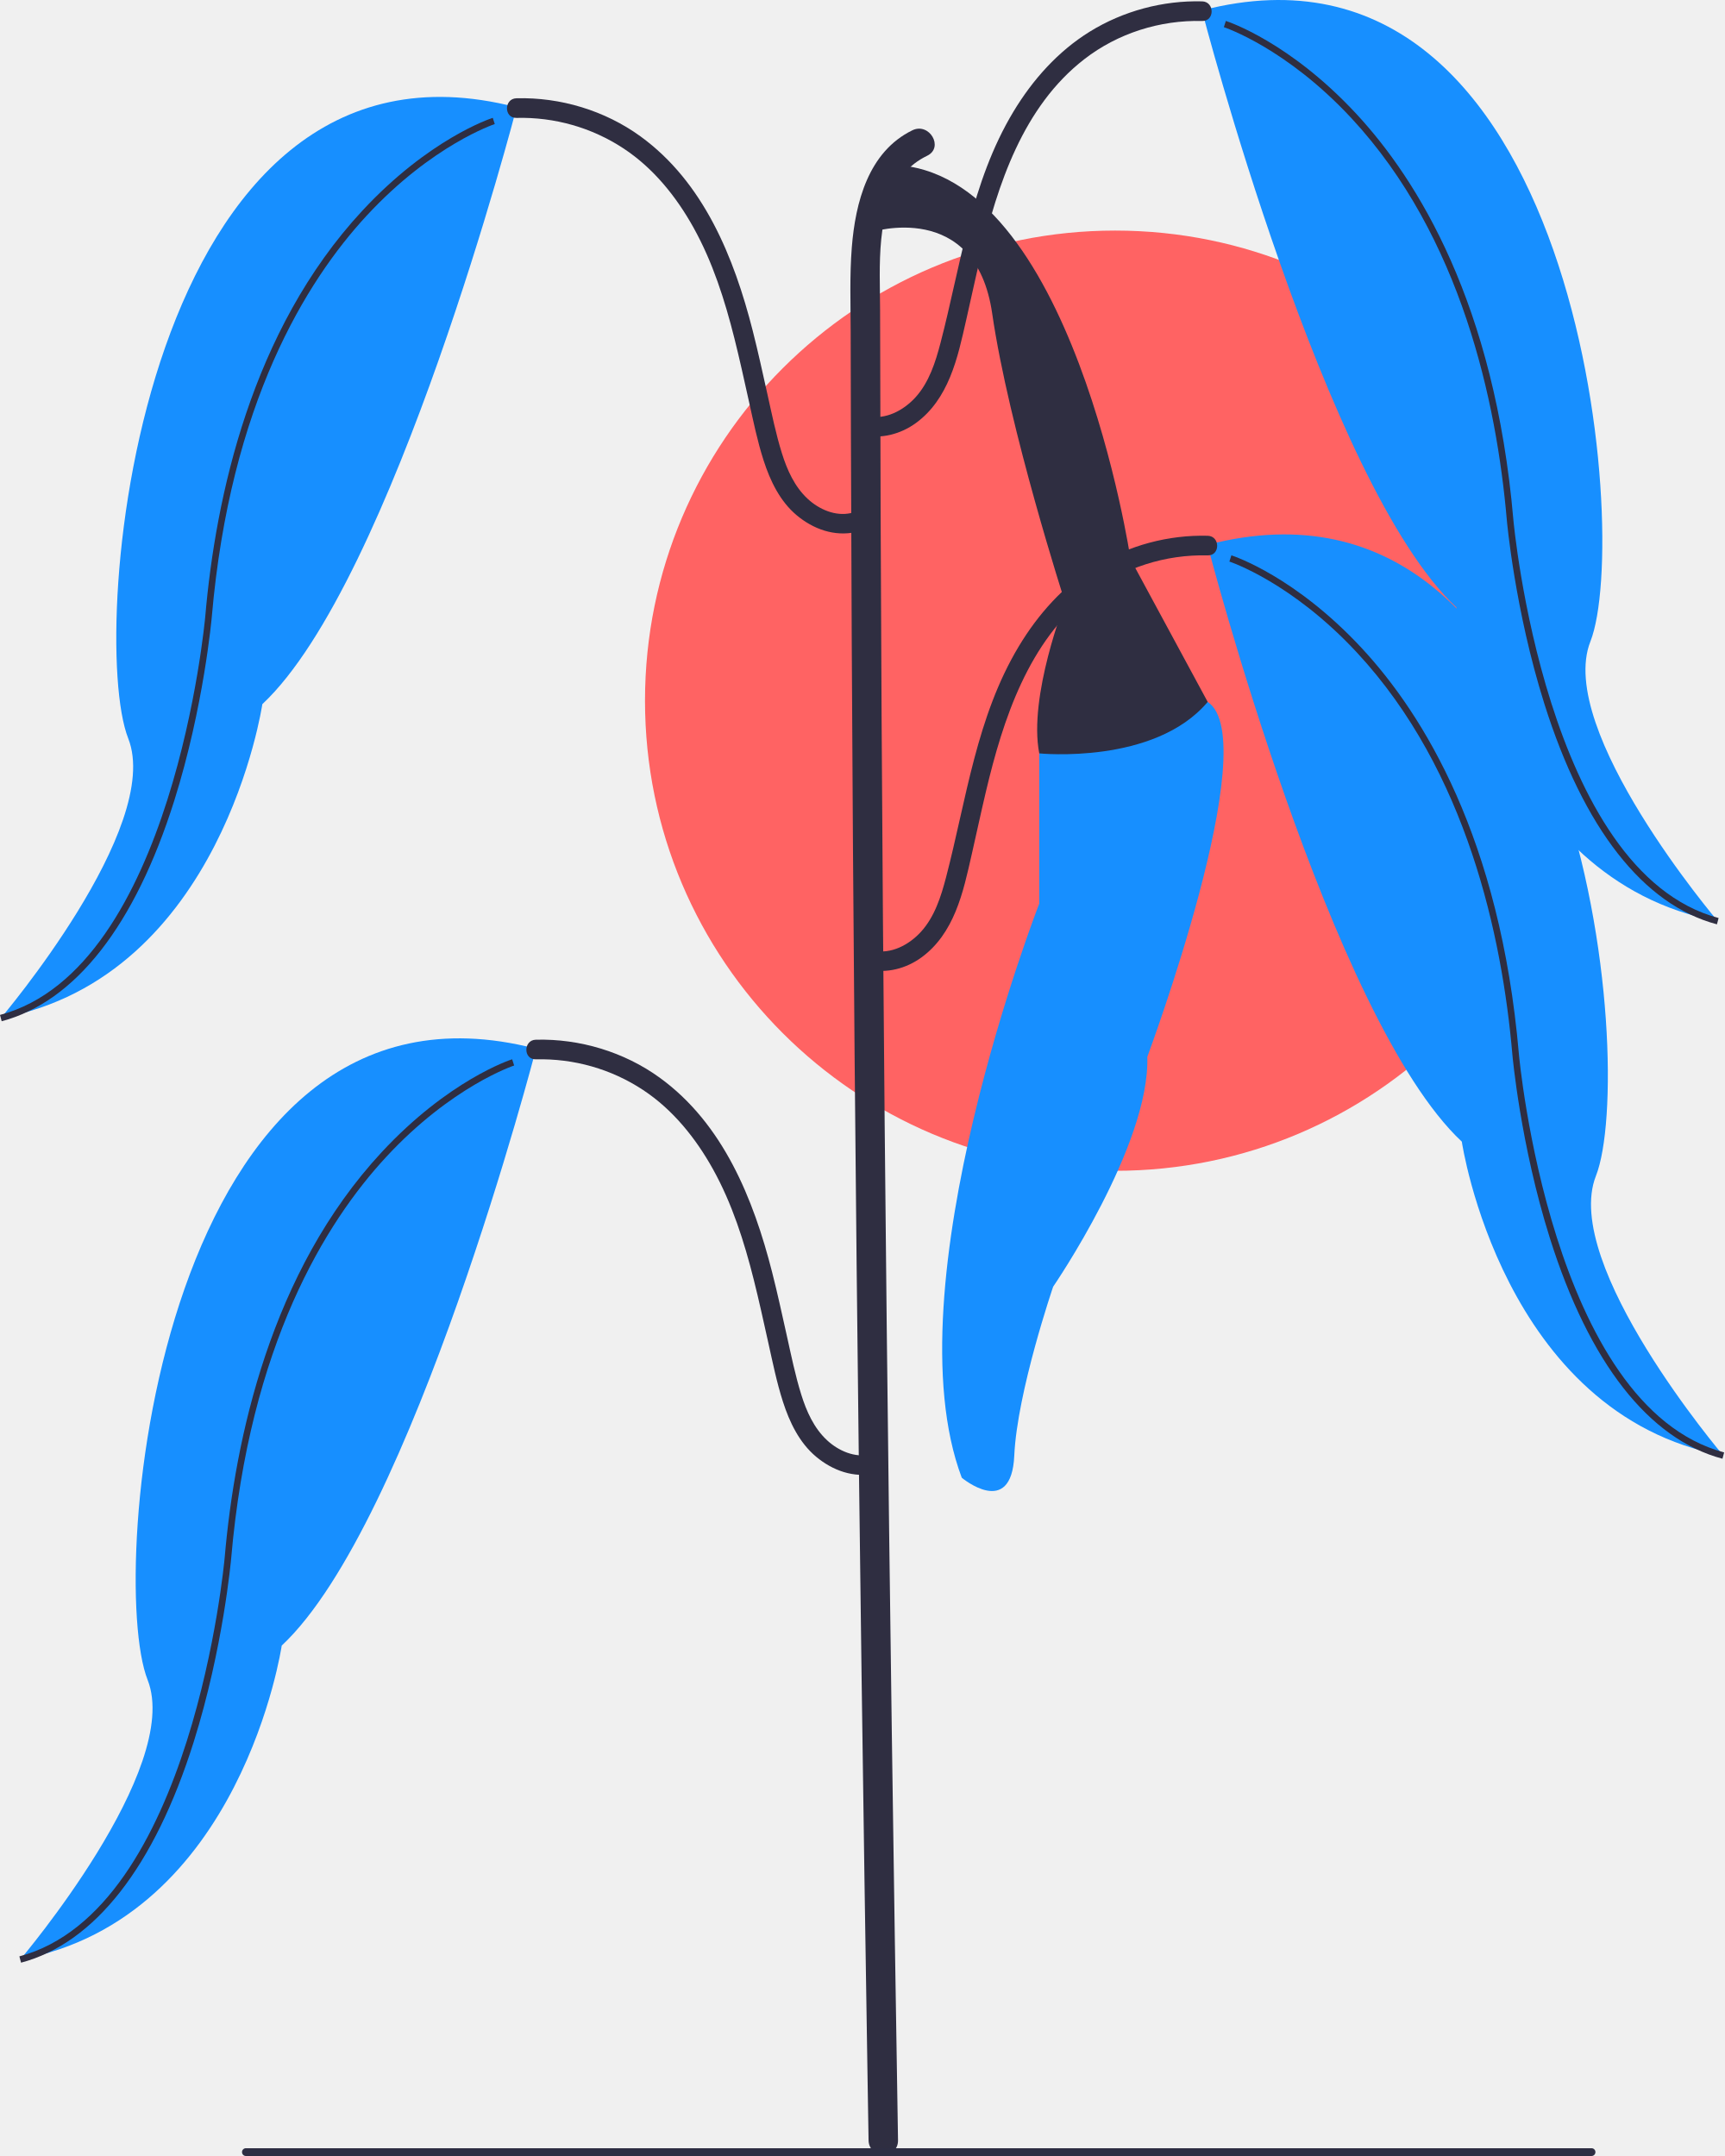
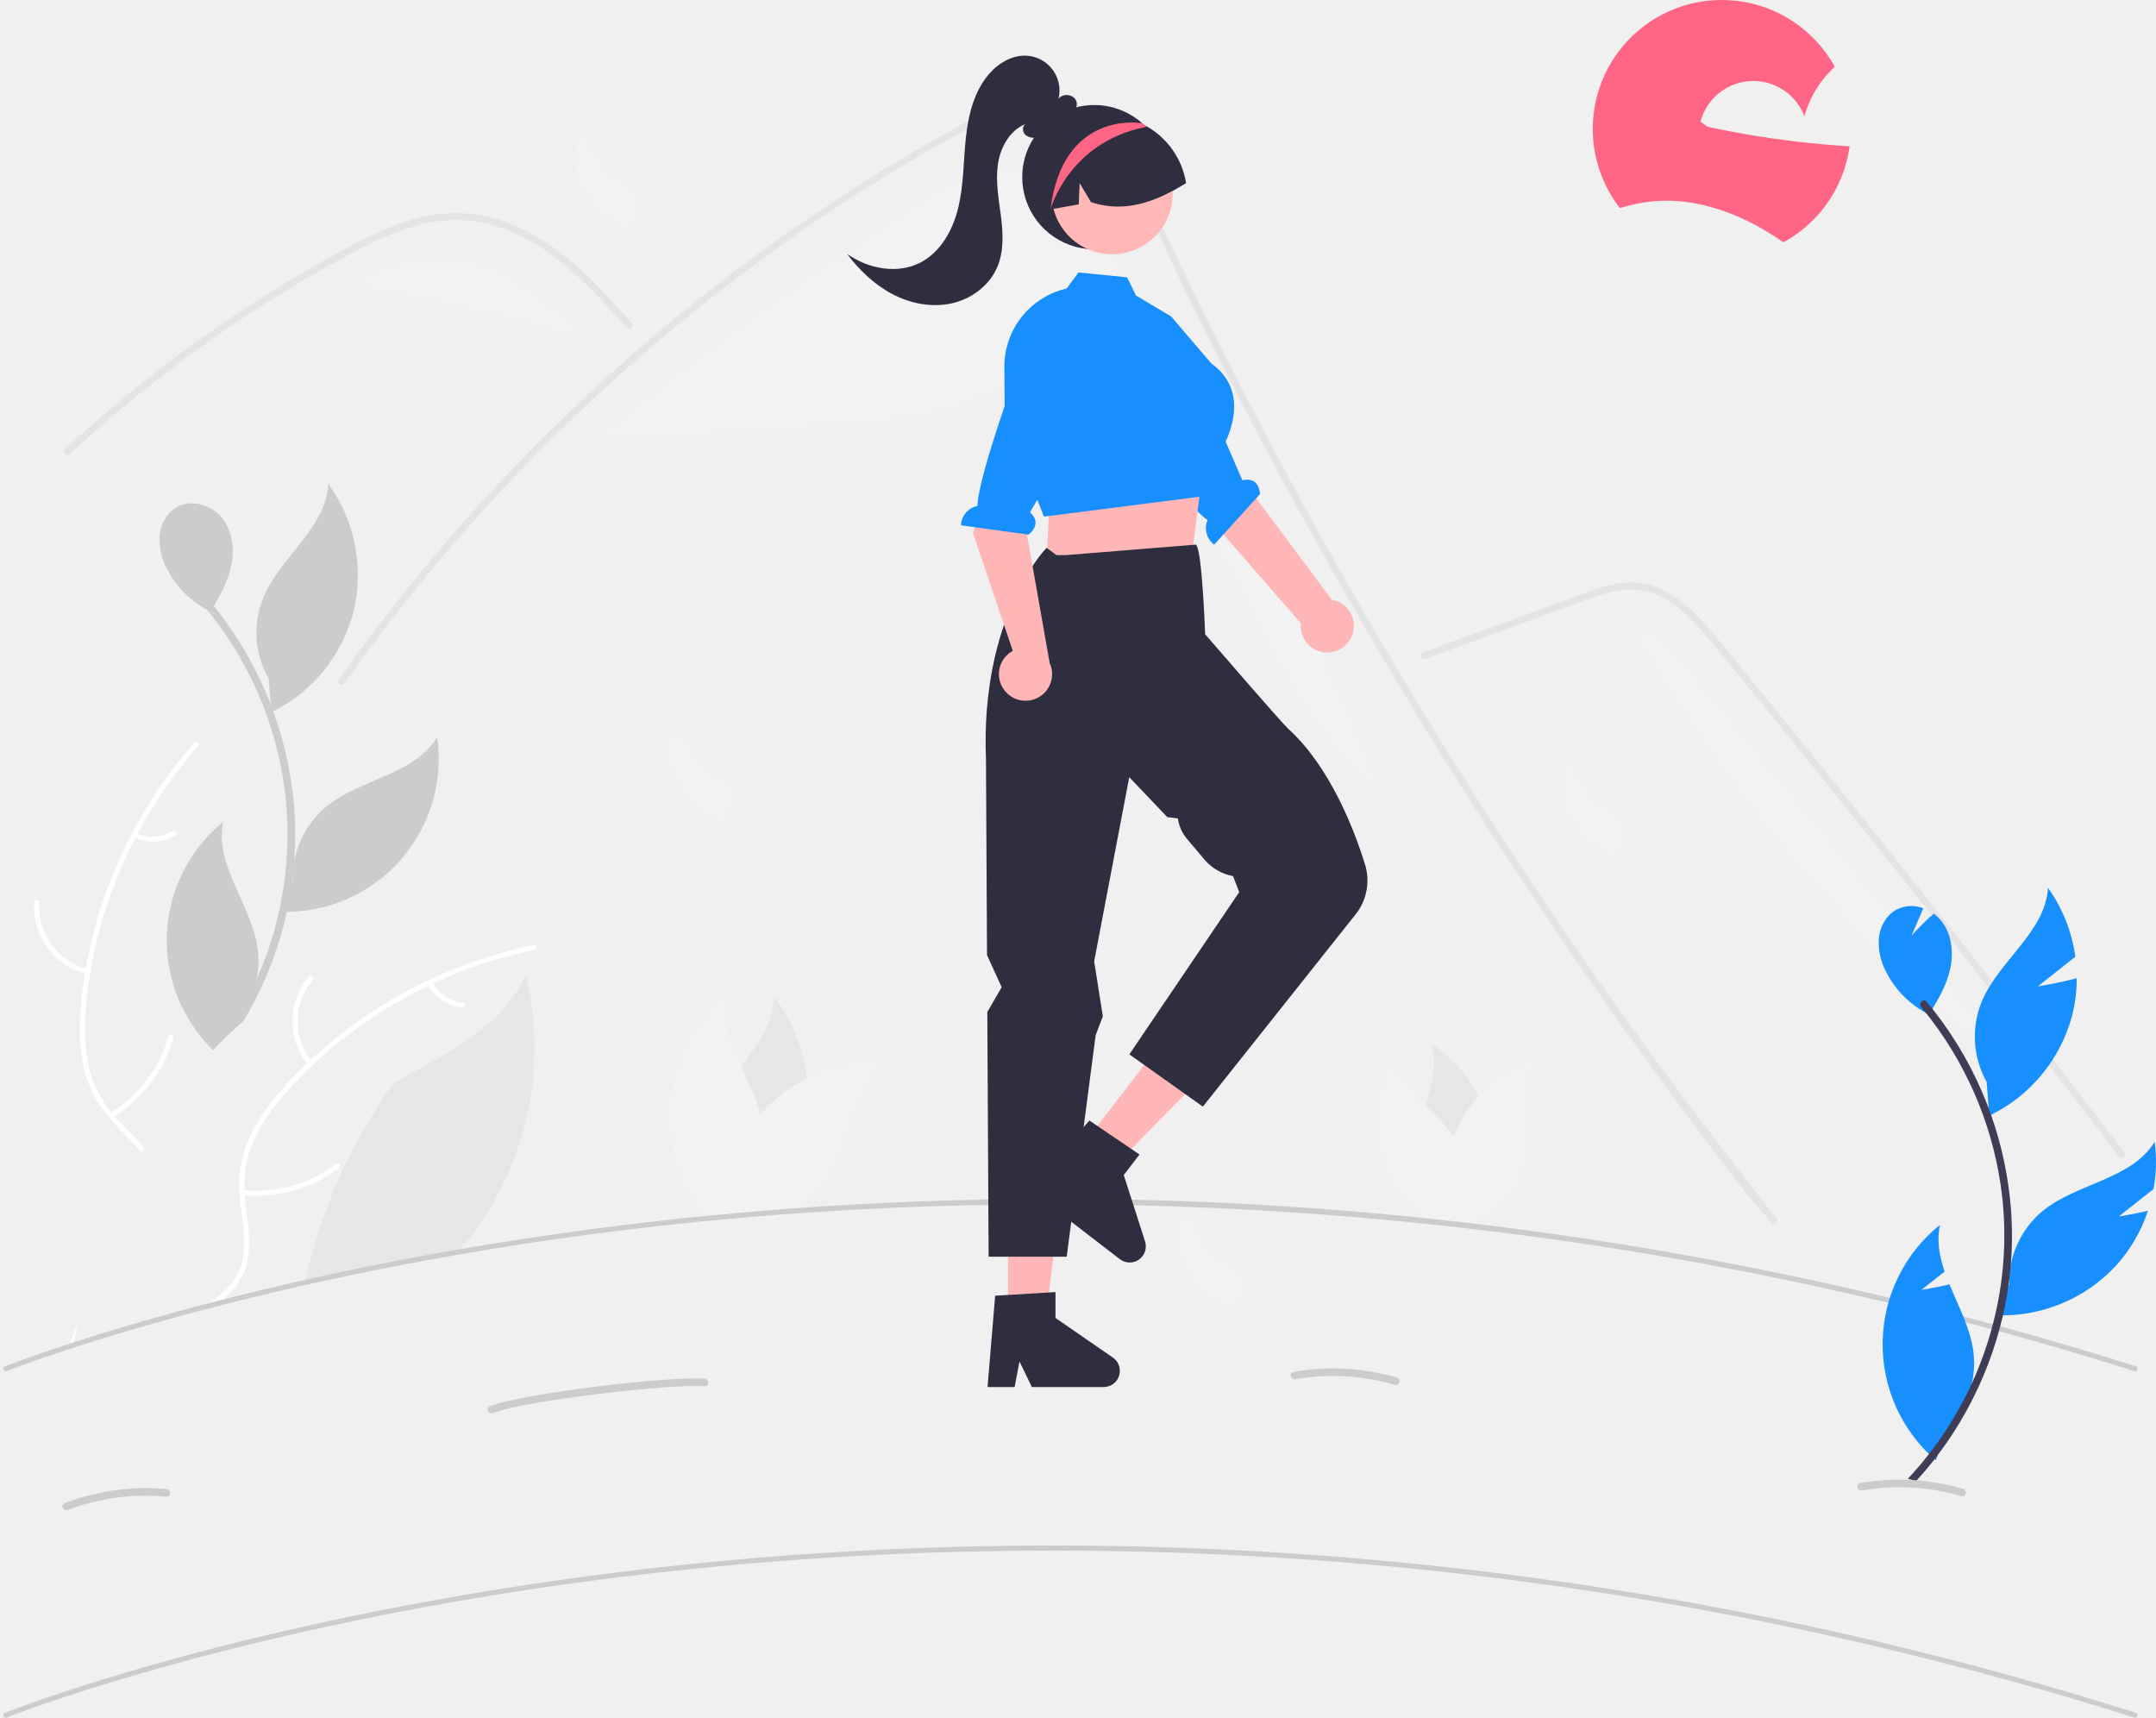
- <svg xmlns="http://www.w3.org/2000/svg" width="526.899" height="658.949" viewBox="0 0 526.899 658.949" role="img" artist="Katerina Limpitsouni" source="https://undraw.co/">
-   <circle cx="340.797" cy="214.154" r="143.685" fill="#ff6363" stroke-width="0" />
-   <path d="m331.998,213.841l-14.402,16.422v45.898s-45.684,117.091-23.68,175.484c0,0,15.166,12.694,16.046-6.77s11.882-51.623,11.882-51.623c0,0,29.62-43.16,28.773-70.241,0,0,36.064-96.789,18.455-108.48l-37.073-.69Z" fill="#178fff" stroke-width="0" />
-   <path d="m274.434,654.14c-.681-41.444-1.316-82.89-1.894-124.336-.578-41.429-1.099-82.858-1.554-124.288-.455-41.424-.844-82.849-1.158-124.274-.314-41.431-.553-82.862-.707-124.294-.077-20.721-.133-41.443-.167-62.165-.022-13.292-1.491-30.537,7.355-41.695,1.91-2.409,4.301-4.154,7.045-5.492,5.205-2.538.648-10.302-4.542-7.771-13.45,6.559-17.411,22.072-18.501,35.797-.682,8.589-.361,17.259-.345,25.866.02,10.564.045,21.129.076,31.693.124,42.043.336,84.086.627,126.129.293,42.238.665,84.475,1.108,126.712.441,42.038.95,84.075,1.52,126.112.57,42.053,1.199,84.105,1.878,126.156.085,5.284.172,10.567.258,15.85.095,5.785,9.095,5.803,9,0h0Z" fill="#2f2e41" stroke-width="0" />
-   <path d="m369.071,166.748s37.52,144.622,77.658,182.178c0,0,12.263,83.362,79.913,95.949,0,0-49.607-58.422-38.929-85.474,12.694-32.159-3.385-222.571-118.479-192.952" fill="#178fff" stroke-width="0" />
-   <path d="m265.323,296.325c5.703,1.251,11.616-.302,16.297-3.72,4.887-3.569,8.115-8.486,10.408-14.023,2.345-5.661,3.626-11.721,4.983-17.675,1.441-6.324,2.791-12.668,4.286-18.98,5.253-22.181,13.016-45.978,31.773-60.514,10.213-7.915,23.115-11.998,36.001-11.664,3.862.1,3.86-5.9,0-6-12.012-.311-24.121,2.931-34.345,9.255-9.726,6.016-17.48,14.733-23.345,24.479-12.985,21.58-16.022,46.722-22.268,70.656-1.53,5.863-3.495,12.068-7.66,16.643-3.694,4.058-9.226,6.923-14.535,5.758-1.581-.347-3.245.475-3.69,2.095-.412,1.501.506,3.342,2.095,3.69h0Z" fill="#2f2e41" stroke-width="0" />
-   <path d="m526.385,445.841c-22.494-5.975-40.732-29.287-52.743-67.416-9.026-28.653-11.444-55.903-11.467-56.175-3.123-36.037-13.89-86.587-47.446-122.75-20.007-21.562-38.843-27.807-39.031-27.867l.613-1.903c.788.253,19.524,6.468,39.884,28.41,18.734,20.19,42.265,58.082,47.972,123.939.093,1.077,9.87,107.789,62.731,121.831l-.513,1.933Z" fill="#2f2e41" stroke-width="0" />
-   <path d="m367.379,3.417s37.52,144.622,77.658,182.178c0,0,12.263,83.362,79.913,95.949,0,0-49.607-58.422-38.929-85.474,12.694-32.159-3.385-222.571-118.479-192.952" fill="#178fff" stroke-width="0" />
-   <path d="m263.63,132.993c5.703,1.251,11.616-.302,16.297-3.72,4.887-3.569,8.115-8.486,10.408-14.023,2.345-5.661,3.626-11.721,4.983-17.675,1.441-6.324,2.791-12.668,4.286-18.98,5.253-22.181,13.016-45.978,31.773-60.514,10.213-7.915,23.115-11.998,36.001-11.664,3.862.1,3.86-5.9,0-6-12.012-.311-24.121,2.931-34.345,9.255-9.726,6.016-17.48,14.733-23.345,24.479-12.985,21.58-16.022,46.722-22.268,70.656-1.53,5.863-3.495,12.068-7.66,16.643-3.694,4.058-9.226,6.923-14.535,5.758-1.581-.347-3.245.475-3.69,2.095-.412,1.501.506,3.342,2.095,3.69h0Z" fill="#2f2e41" stroke-width="0" />
-   <path d="m524.693,282.509c-22.494-5.975-40.732-29.287-52.743-67.416-9.026-28.653-11.444-55.903-11.467-56.175-3.123-36.037-13.89-86.587-47.446-122.75-20.007-21.562-38.843-27.807-39.031-27.867l.613-1.903c.788.253,19.524,6.468,39.884,28.41,18.734,20.19,42.265,58.082,47.972,123.939.093,1.077,9.87,107.789,62.731,121.831l-.513,1.933Z" fill="#2f2e41" stroke-width="0" />
-   <path d="m163.752,320.771s-37.52,144.622-77.658,182.178c0,0-12.263,83.362-79.913,95.949,0,0,49.607-58.422,38.929-85.474-12.694-32.159,3.385-222.571,118.479-192.952" fill="#178fff" stroke-width="0" />
-   <path d="m265.905,444.562c-4.636,1.017-9.602-1.069-13.168-4.379-3.996-3.709-6.271-8.817-7.869-13.94-1.838-5.892-3.075-11.983-4.415-18.002-1.443-6.483-2.856-12.974-4.494-19.412-5.7-22.401-14.987-45.404-34.326-59.432-10.878-7.89-24.467-11.973-37.88-11.626-3.854.1-3.869,6.1,0,6,11.592-.3,23.069,2.962,32.752,9.353,9.111,6.014,16.107,14.725,21.369,24.197,5.868,10.563,9.535,22.119,12.475,33.792,1.603,6.365,2.995,12.78,4.423,19.186,1.353,6.069,2.595,12.22,4.504,18.144,2.004,6.22,4.996,12.478,10.095,16.755,5.065,4.249,11.533,6.597,18.13,5.149,1.583-.347,2.508-2.187,2.095-3.69-.449-1.633-2.103-2.444-3.69-2.095h0Z" fill="#2f2e41" stroke-width="0" />
-   <path d="m6.438,599.864l-.513-1.933c52.861-14.041,62.639-120.753,62.731-121.83,3.15-36.351,14.031-87.36,47.972-123.94,20.36-21.942,39.096-28.157,39.884-28.41l.614,1.903c-.189.061-19.114,6.357-39.125,27.968-18.483,19.959-41.701,57.439-47.353,122.651-.023.271-2.441,27.521-11.467,56.174-12.011,38.129-30.25,61.441-52.743,67.416Z" fill="#2f2e41" stroke-width="0" />
-   <path d="m157.828,33.036s-37.52,144.622-77.658,182.178c0,0-12.263,83.362-79.913,95.949,0,0,49.607-58.422,38.929-85.474-12.694-32.159,3.385-222.571,118.479-192.952" fill="#178fff" stroke-width="0" />
-   <path d="m259.981,156.827c-4.636,1.017-9.602-1.069-13.168-4.379-3.996-3.709-6.271-8.817-7.869-13.94-1.838-5.892-3.075-11.983-4.415-18.002-1.443-6.483-2.856-12.974-4.494-19.412-5.7-22.401-14.987-45.404-34.326-59.432-10.878-7.89-24.467-11.973-37.88-11.626-3.854.1-3.869,6.1,0,6,11.592-.3,23.069,2.962,32.752,9.353,9.111,6.014,16.107,14.725,21.369,24.197,5.868,10.563,9.535,22.119,12.475,33.792,1.603,6.365,2.995,12.78,4.423,19.186,1.353,6.069,2.595,12.22,4.504,18.144,2.004,6.22,4.996,12.478,10.095,16.755,5.065,4.249,11.533,6.597,18.13,5.149,1.583-.347,2.508-2.187,2.095-3.69-.449-1.633-2.103-2.444-3.69-2.095h0Z" fill="#2f2e41" stroke-width="0" />
-   <path d="m.513,312.129l-.513-1.933c52.871-14.044,62.639-120.753,62.731-121.83,3.15-36.351,14.031-87.36,47.972-123.94,20.36-21.942,39.096-28.157,39.884-28.41l.614,1.903c-.189.061-19.114,6.357-39.125,27.968-18.483,19.959-41.701,57.439-47.353,122.651-.023.271-2.441,27.521-11.467,56.174-12.011,38.129-30.25,61.441-52.743,67.416Z" fill="#2f2e41" stroke-width="0" />
-   <path d="m266.121,70.977s31.991-10.323,37.086,24.802c5.096,35.126,22.286,88.341,22.286,88.341,0,0-11.298,28.714-7.897,46.143,0,0,35.233,3.575,51.475-15.733l-23.565-43.592s-17.731-118.971-72.744-120.546l-6.642,20.585Z" fill="#2f2e41" stroke-width="0" />
-   <path d="m487.56,657.759c0,.66-.53,1.19-1.19,1.19H75.15c-.66,0-1.19-.53-1.19-1.19s.53-1.19,1.19-1.19h411.22c.66,0,1.19.53,1.19,1.19Z" fill="#2e2e43" stroke-width="0" />
+ <svg xmlns="http://www.w3.org/2000/svg" width="852.527" height="679.172" viewBox="0 0 852.527 679.172" role="img" artist="Katerina Limpitsouni" source="https://undraw.co/">
+   <path d="M612.36,209.223c-7.669-12.684-16.757-26.228-30.99-30.37-16.482-4.796-33.413,4.732-47.775,14.135a1392.157,1392.157,0,0,0-123.893,91.283l.043.492q46.226-3.188,92.451-6.376c22.265-1.535,45.296-3.283,64.972-13.816,7.467-3.997,14.745-9.336,23.206-9.708,10.512-.462,19.677,6.879,26.88,14.549,42.607,45.371,54.937,114.754,102.738,154.616A1516.996,1516.996,0,0,0,612.36,209.223Z" transform="translate(-173.7365 -110.414)" fill="#f2f2f2" />
+   <path d="M874.261,594.051c-4.712-5.95-6.637-7.343-11.285-13.348Q806.212,507.287,756.268,428.911q-33.924-53.23-64.483-108.504Q677.237,294.129,663.486,267.438q-10.67-20.695-20.865-41.638c-1.944-3.988-3.832-7.994-5.711-12.009-4.428-9.442-8.773-18.93-13.439-28.244-5.317-10.616-11.789-21.745-21.553-28.877a29.405,29.405,0,0,0-15.319-5.895c-7.948-.513-15.282,2.769-22.176,6.353-50.439,26.301-97.659,59.276-140.37,96.798A730.778,730.778,0,0,0,310.013,380.517c-1.008,1.439-3.392.064-2.374-1.384q6.009-8.498,12.257-16.813A734.817,734.817,0,0,1,507.495,187.334q18.248-11.826,37.183-22.542c6.362-3.603,12.752-7.16,19.251-10.497,6.371-3.273,13.137-6.215,20.416-6.325,24.77-.385,37.595,27.667,46.405,46.542q4.153,8.911,8.406,17.766,16.075,33.621,33.387,66.628,10.685,20.379,21.837,40.52,34.707,62.718,73.779,122.897c34.506,53.143,68.737,100.089,108.046,149.785C877.286,593.483,875.352,595.445,874.261,594.051Z" transform="translate(-173.7365 -110.414)" fill="#e4e4e4" />
+   <path d="M421.606,240.074c-1.439-1.604-2.869-3.209-4.318-4.813-11.422-12.633-23.679-25.118-39.364-32.361a57.11,57.11,0,0,0-23.927-5.546c-8.562.028-16.932,2.273-24.843,5.418-3.74,1.494-7.398,3.19-11.001,4.996-4.116,2.072-8.159,4.281-12.183,6.509q-11.331,6.27-22.368,13.091-21.961,13.572-42.546,29.216-10.671,8.113-20.902,16.758-9.516,8.031-18.646,16.492c-1.302,1.201-3.245-.743-1.944-1.943,1.604-1.494,3.227-2.979,4.85-4.446q6.875-6.215,13.971-12.193,12.939-10.918,26.549-20.993,21.163-15.676,43.783-29.225,11.304-6.765,22.918-12.963c2.338-1.247,4.703-2.466,7.096-3.621a113.115,113.115,0,0,1,16.868-6.866,60.006,60.006,0,0,1,25.476-2.503,66.327,66.327,0,0,1,23.505,8.131c15.401,8.608,27.346,21.919,38.97,34.909C424.724,239.441,422.789,241.394,421.606,240.074Z" transform="translate(-173.7365 -110.414)" fill="#e4e4e4" />
+   <path d="M737.167,370.981l36.905-13.498,18.323-6.702c5.968-2.183,11.921-4.667,18.09-6.23a28.539,28.539,0,0,1,16.374.209,37.737,37.737,0,0,1,12.771,7.917A103.639,103.639,0,0,1,850.104,363.862c3.989,4.794,7.92,9.639,11.868,14.467Q886.413,408.22,910.535,438.37q24.121,30.15,47.92,60.556,23.857,30.48,47.385,61.216,2.882,3.765,5.76,7.534c1.06,1.388,3.449.02,2.375-1.388q-23.702-31.044-47.735-61.835-24.092-30.864-48.516-61.466-24.424-30.601-49.179-60.937-6.167-7.558-12.354-15.099c-3.48-4.241-6.92-8.527-10.736-12.474-7.005-7.245-15.758-13.648-26.234-13.822-6.16-.102-12.121,1.852-17.844,3.923-6.17,2.232-12.325,4.506-18.486,6.759l-37.163,13.592-9.291,3.398c-1.649.603-.937,3.262.731,2.652Z" transform="translate(-173.7365 -110.414)" fill="#e4e4e4" />
+   <path d="M373.068,218.796c-18.754-9.639-42.771-7.751-60.005,4.291a855.845,855.845,0,0,1,97.371,22.726C397.151,238.029,386.76,225.833,373.068,218.796Z" transform="translate(-173.7365 -110.414)" fill="#f2f2f2" />
+   <path d="M312.878,223.054l-3.61,2.935c1.221-1.027,2.491-1.99,3.795-2.901C313.001,223.076,312.94,223.064,312.878,223.054Z" transform="translate(-173.7365 -110.414)" fill="#f2f2f2" />
+   <path d="M838.239,371.115c-3.633-4.422-7.56-9.052-12.994-10.848l-5.073.2A575.436,575.436,0,0,0,973.439,535.688Q905.839,453.402,838.239,371.115Z" transform="translate(-173.7365 -110.414)" fill="#f2f2f2" />
+   <path d="M361.301,597.506c-2.215,2.989-4.571,5.878-7.068,8.639-21.73,3.671-41.888,7.639-60.355,11.673q-8.011,1.747-15.581,3.51l.117-.361a73.254,73.254,0,0,1,5.42-38.466c.324-.743.658-1.486,1.002-2.218A71.835,71.835,0,0,1,298.649,560.317c8.677-8.803,19.522-15.393,30.631-21.586,20.794-11.584,42.47-21.815,52.426-42.688A123.57,123.57,0,0,1,361.301,597.506Z" transform="translate(-173.7365 -110.414)" fill="#e6e6e6" />
+   <path d="M248.512,541.864a143.157,143.157,0,0,0,24.571-33.092,146.015,146.015,0,0,0,14.231-38.49,140.26,140.26,0,0,0,2.663-41.535,145.35,145.35,0,0,0-30.757-77.578q-1.613-2.034-3.303-4.006c-1.256-1.47-3.35.679-2.104,2.139a142.003,142.003,0,0,1,32.672,74.721,141.213,141.213,0,0,1-40.113,115.738c-1.366,1.369.774,3.472,2.139,2.104Z" transform="translate(-173.7365 -110.414)" fill="#ccc" />
+   <path d="M260.451,353.707a36.352,36.352,0,0,1-3.576-1.525c-.058.091-.114.183-.172.274Z" transform="translate(-173.7365 -110.414)" fill="#e6e6e6" />
+   <path d="M261.452,315.109c-4.237-5.22-12.274-7.509-18.045-4.06-3.87,2.312-6.161,6.763-6.564,11.253a24.518,24.518,0,0,0,2.921,13.026,37.9,37.9,0,0,0,17.113,16.853c3.555-5.584,6.884-11.453,8.268-17.922C266.549,327.685,265.689,320.329,261.452,315.109Z" transform="translate(-173.7365 -110.414)" fill="#ccc" />
+   <path d="M313.532,352.176a61.394,61.394,0,0,0-9.951-50.433c-.913,17.602-19.255,28.958-25.869,45.295a36.638,36.638,0,0,0,2.26,31.676l1.125,13.342A61.394,61.394,0,0,0,313.532,352.176Z" transform="translate(-173.7365 -110.414)" fill="#ccc" />
+   <path d="M346.601,401.828c-9.094,15.098-30.622,16.48-44.151,27.777a36.638,36.638,0,0,0-12.923,29.009l-5.29,12.3a60.497,60.497,0,0,0,62.364-69.086Z" transform="translate(-173.7365 -110.414)" fill="#ccc" />
+   <path d="M261.971,435.387a60.497,60.497,0,0,0-.885,93.066l4.435-12.633a36.638,36.638,0,0,0,10.132-30.097C273.348,468.249,258.441,452.655,261.971,435.387Z" transform="translate(-173.7365 -110.414)" fill="#ccc" />
+   <path d="M262.968,605.936c-3.63,10.821-12.4,19.284-22.414,24.828q-.791.442-1.583.853c-.438.234-.886.457-1.334.671-3.613.81-7.258,1.501-10.881,2.271-.01 0-.02.01-.03.01q-8.111,2.288-15.303,4.458c-2.693.802-5.297,1.594-7.79,2.375-.329.093-.648.195-.978.298-.429.134-.848.267-1.267.391-.01-.02-.02-.03-.02-.05-.01-.01-.01-.01-0-.02-1.926-4.304-3.792-8.619-5.579-13.004a321.265,321.265,0,0,1-16.725-52.122c-4.831-21.761-6.756-43.945-4.181-66.088a146.04,146.04,0,0,1,12.364-44.014q1.385-2.982,2.901-5.894c.305-.613.62-1.215.955-1.818l-0-.01c.03-.06.069-.121.108-.191l.148-.271-0-.01q1.315-2.441,2.74-4.813a126.225,126.225,0,0,1,16.626-22.129A103.311,103.311,0,0,1,249.397,405.402l.01-0c.708-.276,1.426-.532,2.144-.788-.274.772-.547,1.535-.811,2.307a206.662,206.662,0,0,0-8.255,31.85c-.143.831-.286,1.672-.419,2.514a213.613,213.613,0,0,0,1.825,78.647c.011.07.031.14.042.21q1.827,8.595,4.392,17.004c.041.16.083.309.134.469.329,1.087.678,2.174,1.027,3.252q1.524,4.712,3.288,9.353C259.624,568.272,269.116,587.634,262.968,605.936Z" transform="translate(-173.7365 -110.414)" fill="#f0f0f0" />
+   <path d="M251.988,405.47q-.639.725-1.248,1.45a181.641,181.641,0,0,0-22.575,33.079c-.315.593-.63,1.195-.935,1.798a180.133,180.133,0,0,0-17.703,52.579c.01.01.01.01 0.0.02-.029.17-.057.341-.086.521.01.01.01.02 0.0.02-.724,4.286-1.278,8.611-1.662,12.934-.722,8.126-.753,16.437,1.094,24.432a43.378,43.378,0,0,0,8.909,17.906c.414.527.849,1.043,1.303,1.559.353.407.717.814,1.09,1.211,3.481,3.761,7.321,7.309,10.575,11.312a39.631,39.631,0,0,1,3.958,5.777c3.838,6.968,4.054,14.917,1.516,22.368-3.094,9.116-9.272,16.588-15.583,23.671-6.767,7.607-13.902,15.406-17.01,25.293-.329.093-.648.195-.978.298-.429.134-.848.267-1.267.391.102.249.214.498.326.747a.884.884,0,0,1-.356-.737.127.127,0,0,1,.01-.06c-.01-.01-.01-.01-0-.02a.761.761,0,0,1,.028-.21,40.979,40.979,0,0,1,3.174-7.917c-0-.02-0-.02.01-.03,7.108-13.5,20.579-23.042,27.504-36.8,3.837-7.602,5.394-16.405,1.677-24.375a33.297,33.297,0,0,0-4.054-6.466c-3.113-3.994-6.923-7.503-10.363-11.164-.858-.903-1.675-1.826-2.463-2.77a45.811,45.811,0,0,1-9.342-17.033c-2.246-7.862-2.545-16.189-2.033-24.304.327-5.213.933-10.428,1.78-15.605.104-.671.219-1.332.343-2.003l-0-.01a185.048,185.048,0,0,1,41.769-87.931l.01-0c.396-.483.812-.967,1.228-1.44C251.497,402.984,252.85,404.503,251.988,405.47Z" transform="translate(-173.7365 -110.414)" fill="#fff" />
+   <path d="M208.222,495.586a27.198,27.198,0,0,1-20.939-28.317,1.015,1.015,0,0,1,2.028.084,25.184,25.184,0,0,0,19.532,26.301c1.273.291.645,2.221-.62,1.932Z" transform="translate(-173.7365 -110.414)" fill="#fff" />
+   <path d="M217.244,550.54a52.421,52.421,0,0,0,23.157-30.385c.358-1.257,2.289-.635,1.932.62a54.526,54.526,0,0,1-24.161,31.569c-1.119.677-2.041-1.131-.928-1.804Z" transform="translate(-173.7365 -110.414)" fill="#fff" />
+   <path d="M227.588,439.758a15.395,15.395,0,0,0,14.583-.862c1.11-.691,2.031,1.118.928,1.804a17.252,17.252,0,0,1-16.13.989,1.048,1.048,0,0,1-.656-1.276,1.02,1.02,0,0,1,1.276-.656Z" transform="translate(-173.7365 -110.414)" fill="#fff" />
+   <path d="M385.026,485.095c-.686.446-1.353.901-2.039,1.357a.01.01,0,0,1-.01.01,202.635,202.635,0,0,0-25.741,20.445l-.01.01c-.635.575-1.26,1.161-1.876,1.746a214.126,214.126,0,0,0-45.801,63.744l-.088.181A208.158,208.158,0,0,0,298.337,602.101c-1.497,5.123-2.893,10.454-4.459,15.718q-8.011,1.747-15.581,3.51-9.612,2.225-18.513,4.464-3.862.947-7.584,1.913a74.242,74.242,0,0,1-14.562,4.581c-3.613.81-7.258,1.501-10.881,2.271-.01 0-.02.01-.03.01q-8.111,2.288-15.303,4.458c-2.693.802-5.297,1.594-7.79,2.375-.329.093-.648.195-.978.298.618-2.595,1.247-5.211,1.915-7.806-0-.02-0-.02.01-.03,5.955-23.39,13.913-46.488,25.127-67.642.335-.643.669-1.296,1.044-1.929a198.435,198.435,0,0,1,15.418-24.289c.692-.956,1.414-1.902,2.146-2.848l.01-.01q4.601-5.918,9.715-11.471c.595-.655,1.209-1.31,1.824-1.955.297-.313.605-.625.912-.938,1.15-1.19,2.33-2.369,3.531-3.51,1.885-1.816,3.83-3.582,5.816-5.299a145.995,145.995,0,0,1,25.952-17.847c.06-.03.129-.071.189-.102,26.751-14.363,57.795-20.022,86.556-11.601C383.562,484.647,384.284,484.861,385.026,485.095Z" transform="translate(-173.7365 -110.414)" fill="#f0f0f0" />
+   <path d="M211.422,639.026a83.642,83.642,0,0,1,15.303-4.458Q218.614,636.856,211.422,639.026Z" transform="translate(-173.7365 -110.414)" fill="#fff" />
+   <path d="M384.864,486.046c-.629.125-1.258.26-1.877.406a182.185,182.185,0,0,0-37.944,12.827c-.618.285-1.225.57-1.823.865a180.238,180.238,0,0,0-45.791,31.332.01.01,0,0,1-.01.01,4.201,4.201,0,0,0-.377.363c0.0.01 0.0.01-.01.01q-4.733,4.465-9.123,9.326c-5.47,6.056-10.505,12.678-13.842,20.166a43.6,43.6,0,0,0-3.666,19.661c.026.67.061,1.35.117,2.029.035.54.079,1.079.134,1.629.752,7.414,2.374,14.921,1.307,22.39-1.125,7.85-5.711,14.298-12.174,18.732q-3.862.947-7.584,1.913c.478-.204.946-.428,1.415-.662,7.639-3.774,14.188-9.859,16.017-18.454,1.597-7.524-.077-15.26-.9-22.763-.13-1.209-.23-2.398-.29-3.588a.863.863,0,0,1-.011-.16,45.623,45.623,0,0,1,2.8-19.174c2.937-7.625,7.72-14.455,13.009-20.629,3.407-3.969,7.026-7.769,10.816-11.38.486-.484.982-.948,1.478-1.402A185.505,185.505,0,0,1,343.211,497.924a184.813,184.813,0,0,1,39.609-13.5c.619-.135,1.248-.27,1.867-.396C385.965,483.767,386.131,485.786,384.864,486.046Z" transform="translate(-173.7365 -110.414)" fill="#fff" />
+   <path d="M295.657,531.646a27.198,27.198,0,0,1,.33-35.216c.858-.984,2.427.303,1.568,1.288a25.184,25.184,0,0,0-.24,32.759c.841.999-.822,2.162-1.658,1.169Z" transform="translate(-173.7365 -110.414)" fill="#fff" />
+   <path d="M269.776,580.956a52.421,52.421,0,0,0,36.783-10.318c1.042-.788,2.21.871,1.169,1.658a54.526,54.526,0,0,1-38.298,10.659c-1.301-.134-.948-2.132.346-1.999Z" transform="translate(-173.7365 -110.414)" fill="#fff" />
+   <path d="M344.733,498.73a15.395,15.395,0,0,0,12.163,8.091c1.302.117.948,2.115-.346,1.999a17.251,17.251,0,0,1-13.475-8.921,1.048,1.048,0,0,1,.244-1.414,1.02,1.02,0,0,1,1.414.244Z" transform="translate(-173.7365 -110.414)" fill="#fff" />
+   <path d="M491.612,555.993a63.041,63.041,0,0,1-20.054,33.702q-1.096.961-2.242,1.872c-1.872.164-3.736.337-5.576.517q-2.291.209-4.541.435c-.09.008-.181.016-.263.025l-.189-1.642-.764-6.635a37.625,37.625,0,0,1-3.301-32.446c2.636-7.12,7.424-13.41,12.121-19.643,6.487-8.623,12.802-17.147,13.032-27.65a62.735,62.735,0,0,1,12.811,32.24A61.208,61.208,0,0,1,491.612,555.993Z" transform="translate(-173.7365 -110.414)" fill="#e6e6e6" />
+   <path d="M524.813,529.781c-14.642,10.643-14.141,32.79-24.496,47.638a37.068,37.068,0,0,1-12.03,10.906,38.134,38.134,0,0,1-4.024,1.987q-7.612.591-14.946,1.256c-1.872.164-3.736.337-5.576.517q-2.291.209-4.541.435c-.008-.55-.008-1.109.008-1.659a63.269,63.269,0,0,1,15.241-39.853c.452-.526.912-1.035,1.38-1.544a61.592,61.592,0,0,1,16.818-12.696A62.703,62.703,0,0,1,524.813,529.781Z" transform="translate(-173.7365 -110.414)" fill="#f2f2f2" />
+   <path d="M465.474,586.952l-1.15,3.408-.583,1.724q-2.291.209-4.541.435c-.09.008-.181.016-.263.025-1.667.172-3.318.337-4.96.509q-.653-.751-1.281-1.527a62.035,62.035,0,0,1,8.072-87.113c-1.839,9.616,1.856,18.649,6.036,27.765,2.85,6.175,5.921,12.384,7.645,18.83a42.054,42.054,0,0,1,1.026,4.911A37.607,37.607,0,0,1,465.474,586.952Z" transform="translate(-173.7365 -110.414)" fill="#f2f2f2" />
+   <path d="M755.514,593.471c-.293.466-.599.918-.911,1.364-.745-.08-1.483-.153-2.222-.233q-1.936-.2-3.865-.399c-.16-.013-.319-.033-.479-.047l-.798-1.55-1.49-2.887A30.444,30.444,0,0,1,733.936,566.093c-.047-6.159,1.776-12.299,3.545-18.372,2.441-8.388,4.776-16.656,1.936-24.671a50.894,50.894,0,0,1,18.957,20.753,49.629,49.629,0,0,1,4.729,14.846A51.131,51.131,0,0,1,755.514,593.471Z" transform="translate(-173.7365 -110.414)" fill="#e6e6e6" />
+   <path d="M775.848,572.379A30.477,30.477,0,0,1,758.773,592.533l-1.031,1.184-1.157,1.337c-.658-.073-1.324-.146-1.982-.22-.745-.08-1.483-.153-2.222-.233q-1.936-.2-3.865-.399c-.186-.499-.353-1.004-.512-1.517a51.242,51.242,0,0,1,.672-32.892q.279-.788.599-1.556a50.021,50.021,0,0,1,9.099-14.434,50.738,50.738,0,0,1,22.349-14.534C772.695,541.529,779.426,558.164,775.848,572.379Z" transform="translate(-173.7365 -110.414)" fill="#f2f2f2" />
+   <path d="M752.328,593.132l.053,1.47q-1.936-.2-3.865-.399c-.16-.013-.319-.033-.479-.047q-4.739-.479-9.432-.898c-.698-.525-1.39-1.071-2.062-1.65a50.082,50.082,0,0,1-11.607-63.17c1.364,7.809,6.758,13.589,12.545,19.283,3.924,3.865,8.035,7.689,11.195,12.073a34.406,34.406,0,0,1,2.188,3.432,30.507,30.507,0,0,1,1.33,26.38Z" transform="translate(-173.7365 -110.414)" fill="#f2f2f2" />
+   <path d="M1018.903,651.884a.984.984,0,0,1-.95.7,1.049,1.049,0,0,1-.3-.05,1414.765,1414.765,0,0,0-273.22-57.48c-.99-.11-1.99-.22-2.98-.33-1.12-.12-2.23-.23-3.34-.35q-2.91-.3-5.81-.6c-.24-.02-.48-.05-.72-.07q-7.125-.72-14.18-1.35a1422.442,1422.442,0,0,0-235.97-1.64q-9.27.72-18.2,1.53c-2.28.2-4.55.41-6.79.63q-2.79.255-5.53.53c-.11.01-.22.02-.32.03-2.03.21-4.04.41-6.04.62q-12.255,1.275-23.82,2.7c-149.81,18.37-243.37,55.39-244.3,55.76a1.001,1.001,0,1,1-.74-1.86c.93-.37,94.68-37.47,244.72-55.87q11.265-1.38,22.58-2.59c2.46-.26,4.91-.51,7.37-.76.19-.02.38-.03.56-.05,2.08-.21,4.15-.41,6.23-.61,2.94-.28,5.87-.55,8.81-.81q10.17-.915,20.37-1.67a1411.534,1411.534,0,0,1,201.61-.5q13.185.915,26.36,2.08c5.36.46,10.72.97,16.08,1.5.38.04.76.08,1.15.12,2.17.21,4.33.44,6.5.67,1.6.16,3.19.33,4.79.51,1.12.12,2.24.24,3.35.37a1422.726,1422.726,0,0,1,272.08,57.59A.984.984,0,0,1,1018.903,651.884Z" transform="translate(-173.7365 -110.414)" fill="#ccc" />
+   <path d="M441.394,395.796a37.481,37.481,0,0,0,14.931,20.959c2.82,1.92,6.157,3.762,7.122,7.035a8.379,8.379,0,0,1-.874,6.15,24.883,24.883,0,0,1-3.861,5.041l-.137.512c-6.998-4.147-13.656-9.393-17.522-16.551s-4.406-16.539.341-23.145" transform="translate(-173.7365 -110.414)" fill="#f2f2f2" />
+   <path d="M794.053,432.942c-3.866-7.158-4.406-16.539.341-23.145a37.481,37.481,0,0,0,14.931,20.959c2.82,1.92,6.157,3.762,7.122,7.035a8.379,8.379,0,0,1-.874,6.15,24.883,24.883,0,0,1-3.861,5.041l-.137.512C804.577,445.345,797.919,440.099,794.053,432.942Z" transform="translate(-173.7365 -110.414)" fill="#f2f2f2" />
+   <path d="M643.053,611.942c-3.866-7.158-4.406-16.539.341-23.145a37.481,37.481,0,0,0,14.931,20.959c2.82,1.92,6.157,3.762,7.122,7.035a8.379,8.379,0,0,1-.874,6.15,24.883,24.883,0,0,1-3.861,5.041l-.137.512C653.577,624.345,646.919,619.099,643.053,611.942Z" transform="translate(-173.7365 -110.414)" fill="#f2f2f2" />
+   <circle cx="680.817" cy="51" r="51" fill="#ff6584" />
+   <path d="M946.589,122.284c-24.717-3.341-52.935,10.019-59.341,34.124a21.597,21.597,0,0,0-41.094,2.109l2.83,2.027a372.275,372.275,0,0,0,160.659-.726C992.45,141.748,971.306,125.625,946.589,122.284Z" transform="translate(-173.7365 -110.414)" fill="#f0f0f0" />
+   <path d="M840.589,190.284c-24.717-3.341-52.935,10.019-59.341,34.124a21.597,21.597,0,0,0-41.094,2.109l2.83,2.027a372.275,372.275,0,0,0,160.659-.726C886.45,209.748,865.306,193.625,840.589,190.284Z" transform="translate(-173.7365 -110.414)" fill="#f0f0f0" />
+   <path d="M941.998,579.052a36.352,36.352,0,0,1-3.563-1.554c-.059.09-.116.182-.174.272Z" transform="translate(-173.7365 -110.414)" fill="#e6e6e6" />
+   <path d="M577.947,180.453a28.514,28.514,0,1,0,49.045-19.778l-.137-.137c-.228-.24-.456-.479-.696-.707a.011.011,0,0,1-.011-.011c-.297-.274-.593-.547-.901-.81a28.507,28.507,0,0,0-47.3,21.443Z" transform="translate(-173.7365 -110.414)" fill="#2f2e41" />
+   <path d="M699.286,368.388a10.445,10.445,0,0,1-11.138-11.509l-62.5-71.72,19.402-11.811,55.335,74.212a10.501,10.501,0,0,1-1.098,20.827Z" transform="translate(-173.7365 -110.414)" fill="#ffb6b6" />
+   <path d="M606.938,254.649s-4.898,2.541,2.435,11.646c5.871,7.289,31.301,42.161,41.839,49.763a8.205,8.205,0,0,0,2.635,9.708l18.148-20.001c-.593-6.09-4.678-6.032-7.007-5.44L658.316,284.88l-24.591-40.014-23.279,7.883Z" transform="translate(-173.7365 -110.414)" fill="#178fff" />
+   <polygon points="416.302 194.433 414.823 201.481 413.566 227.478 471.148 220.637 475.027 190.535 469.665 181.724 416.302 194.433" fill="#ffb6b6" />
+   <circle cx="439.75" cy="76.637" r="23.911" fill="#ffb7b7" />
+   <path d="M571.037,275.243l-.147-19.875a31.631,31.631,0,0,1,24.496-30.831l.09-.021,4.728-6.37,19.209,1.922,3.521,7.196,13.919,8.288L652.684,254.087c4.986,3.58,7.947,8.17,8.804,13.645,1.819,11.622-6.318,23.25-7.286,24.584l-2.494,14.046-64.724,8.264-.441.056Z" transform="translate(-173.7365 -110.414)" fill="#178fff" />
+   <path d="M588.464,193.319c.217-.034.433-.08.65-.114,3.73-.661,7.459-1.312,11.178-1.985l.342-8.429,4.505,7.55c10.277,3.41,19.892,1.483,28.936-2.772a81.695,81.695,0,0,0,8.668-4.779,31.687,31.687,0,0,0-15.569-22.424c-.342-.194-.673-.365-1.015-.536a.011.011,0,0,1-.011-.011c-.582-.274-1.175-.536-1.768-.776a26.338,26.338,0,0,0-27.648,5.361C589.433,171.374,586.148,182.883,588.464,193.319Z" transform="translate(-173.7365 -110.414)" fill="#2f2e41" />
+   <polygon points="429.233 451.256 441.197 460.461 482.4 418.692 464.741 405.106 429.233 451.256" fill="#ffb6b6" />
+   <path d="M604.543,553.484l19.782,13.424-6.235,8.103,8.426,26.255a6.387,6.387,0,0,1-9.976,7.014l-22.517-17.326,2.287-11.002-7.683,6.849-8.49-6.533Z" transform="translate(-173.7365 -110.414)" fill="#2f2e41" />
+   <polygon points="398.617 519.762 413.713 519.762 420.895 461.532 398.614 461.533 398.617 519.762" fill="#ffb6b6" />
+   <path d="M564.143,510.692l-.001-.156,5.671-9.772L564.023,488.044l-.411-77.307c-2.281-55.866,23.069-82.721,23.324-82.985l.703-.731,3.813,2.888,3.629.004,51.596-4.165.354.659c1.926,3.613,3.026,29.157,3.247,34.793,2.441,2.826,30.246,35,32.717,37.236,16.703,15.113,26.266,40.126,30.479,53.692a21.542,21.542,0,0,1-3.689,19.81l-60.075,75.612-.336.424-29.066-20.664,43.444-64.166-2.467-6.326a19.442,19.442,0,0,1-11.335-6.585l-6.928-8.223a15.375,15.375,0,0,1-3.509-7.997l-4.201-.506L620.262,417.707,606.391,490.539l3.43,21.723-2.839,7.469L595.657,606.309l-.129.994H564.657Z" transform="translate(-173.7365 -110.414)" fill="#2f2e41" />
+   <path d="M567.241,622.729l23.864-1.424v10.225l22.689,15.67a6.387,6.387,0,0,1-3.629,11.642H581.753l-4.897-10.114-1.912,10.114H564.232Z" transform="translate(-173.7365 -110.414)" fill="#2f2e41" />
+   <path d="M570.992,383.461a10.445,10.445,0,0,1,3.219-15.689l-15.719-46.536,12.836-49.316,20.697,9.357-12.772,37.198,9.555,54.144A10.501,10.501,0,0,1,570.992,383.461Z" transform="translate(-173.7365 -110.414)" fill="#ffb6b6" />
+   <path d="M589.937,231.285s-4.861-2.61-8.242,8.581c-2.707,8.959-21.126,57.603-21.458,70.593a8.205,8.205,0,0,0-6.53,7.652l26.752,3.702c4.694-3.925,2.342-7.265.539-8.855L590.11,297.525l19.045-41.666-15.67-22.748Z" transform="translate(-173.7365 -110.414)" fill="#178fff" />
+   <path d="M537.664,214.241c8.137-4.2,12.945-13.043,15.048-21.954,2.103-8.912,1.973-18.178,2.937-27.284s3.234-18.497,9.243-25.407c3.839-4.415,9.497-7.675,15.322-7.121a13.777,13.777,0,0,1,12.074,17.011c1.658-2.35,5.95-1.841,7.013.832.945,2.376-1.142,5.255-3.597,5.465-3.213,3.968-6.892,8.179-11.926,8.979a5.431,5.431,0,0,1-4.628-1.068c-1.184-1.137-1.276-3.411.128-4.261-6.326,2.513-10.035,9.352-10.973,16.094-.939,6.742.36,13.563,1.216,20.316s1.224,13.856-1.423,20.127c-3.128,7.409-10.33,12.719-18.19,14.422s-16.231.039-23.345-3.711c-7.115-3.75-13.047-9.475-17.894-15.893C517.015,216.717,528.565,218.938,537.664,214.241Z" transform="translate(-173.7365 -110.414)" fill="#2f2e41" />
+   <path d="M589.114,193.205s7.083-26.438,37.445-32.541c.034-.011.148-.057.297-.125.091-.057.205-.114.319-.171-.342-.194-.673-.365-1.015-.536a.011.011,0,0,1-.011-.011c-.297-.274-.593-.547-.901-.81l-.867.034S593.916,154.22,589.114,193.205Z" transform="translate(-173.7365 -110.414)" fill="#fd6584" />
+   <path d="M404.053,184.942c-3.866-7.158-4.406-16.539.341-23.145a37.481,37.481,0,0,0,14.931,20.959c2.82,1.92,6.157,3.762,7.122,7.035a8.379,8.379,0,0,1-.874,6.15,24.883,24.883,0,0,1-3.861,5.041l-.137.512C414.577,197.345,407.919,192.099,404.053,184.942Z" transform="translate(-173.7365 -110.414)" fill="#f2f2f2" />
+   <path d="M1017.954,789.584a.982.982,0,0,1-.302-.047c-264.407-83.618-497.444-72.684-646.38-48.786-20.269,3.251-40.591,7.006-60.404,11.161-5.058,1.06-10.306,2.195-15.597,3.378-6.319,1.407-12.554,2.856-18.532,4.306q-3.873.917-7.595,1.849c-3.758.928-7.572,1.895-11.66,2.957-4.568,1.178-9.209,2.413-13.797,3.672a.442.442,0,0,1-.051.015l0.0.001c-5.183,1.415-10.338,2.871-15.323,4.325-2.698.779-5.304,1.548-7.799,2.307-.279.077-.526.151-.776.228l-.536.163c-.311.095-.617.188-.924.275l-.02.006 0.0.001-.812.252c-.968.293-1.912.579-2.841.864-24.545,7.566-38.038,12.949-38.171,13.002a1,1,0,1,1-.744-1.856c.134-.053,13.693-5.463,38.328-13.058.932-.286,1.879-.572,2.85-.866l.754-.234c.026-.01.052-.018.078-.025.305-.087.61-.18.919-.273l.537-.163c.268-.081.531-.161.801-.235,2.479-.754,5.093-1.524,7.798-2.307,4.987-1.455,10.147-2.911,15.334-4.328.016-.006.033-.01.049-.015v-.001c4.604-1.263,9.263-2.503,13.845-3.685,4.094-1.063,7.915-2.032,11.68-2.962q3.738-.93,7.609-1.853c5.985-1.451,12.233-2.902,18.563-4.312,5.299-1.184,10.556-2.322,15.622-3.383,19.843-4.162,40.198-7.923,60.497-11.179,149.149-23.932,382.521-34.884,647.299,48.854a1.0 1,0,0,1-.301,1.953Z" transform="translate(-173.7365 -110.414)" fill="#ccc" />
+   <path d="M368.743,669.156c12.26-5.003,70.363-11.622,83.562-10.643,1.929.143,2.091-2.853.167-2.996-13.755-1.02-72.356,5.772-85.12,10.981-1.784.728-.386,3.384,1.392,2.659Z" transform="translate(-173.7365 -110.414)" fill="#ccc" />
+   <path d="M200.568,707.484a86.023,86.023,0,0,1,38.909-5.295c1.926.182,2.149-2.81.228-2.992a89.417,89.417,0,0,0-40.474,5.601c-1.799.692-.455,3.376,1.337,2.686Z" transform="translate(-173.7365 -110.414)" fill="#ccc" />
+   <path d="M686.02,655.747a86.023,86.023,0,0,1,39.202,2.263c1.855.548,2.648-2.346.798-2.893a89.417,89.417,0,0,0-40.797-2.263c-1.898.334-1.094,3.226.798,2.893Z" transform="translate(-173.7365 -110.414)" fill="#ccc" />
+   <path d="M979.553,500.414l14.802-11.718a60.911,60.911,0,0,0-10.796-27.246c-1.06,17.593-19.495,28.797-26.245,45.078a36.638,36.638,0,0,0,1.996,31.694l1.014,13.351A61.394,61.394,0,0,0,993.089,511.964a59.303,59.303,0,0,0,1.833-14.764C987.474,499.203,979.553,500.414,979.553,500.414Z" transform="translate(-173.7365 -110.414)" fill="#178fff" />
+   <path d="M944.613,618.27c-5.903,1.356-11.059,2.144-11.059,2.144l9.133-7.23c-2.067-6.051-3.191-12.144-1.849-18.441a60.497,60.497,0,0,0-1.66,93.055l4.54-12.596a36.638,36.638,0,0,0,10.382-30.012C952.95,635.88,948.226,627.072,944.613,618.27Z" transform="translate(-173.7365 -110.414)" fill="#178fff" />
+   <path d="M938.363,471.672a102.007,102.007,0,0,0-8.81,8.742l4.716-10.887a13.07,13.07,0,0,0-10.96.727c-3.889,2.28-6.217,6.711-6.658,11.198a24.518,24.518,0,0,0,2.812,13.05,37.9,37.9,0,0,0,16.972,16.995c3.601-5.554,6.979-11.395,8.417-17.853,1.461-6.562.662-13.925-3.531-19.18A15.078,15.078,0,0,0,938.363,471.672Z" transform="translate(-173.7365 -110.414)" fill="#178fff" />
+   <path d="M1011.553,591.414l13.721-10.863a59.797,59.797,0,0,0,.47-18.661c-9.22,15.022-30.759,16.224-44.38,27.409a36.638,36.638,0,0,0-13.164,28.9l-5.392,12.255a61.394,61.394,0,0,0,47.558-19.513A60.529,60.529,0,0,0,1023.072,589.163C1016.98,590.584,1011.553,591.414,1011.553,591.414Z" transform="translate(-173.7365 -110.414)" fill="#178fff" />
+   <path d="M936.493,685.324q-3.93,5.07-8.33,9.76c1.09.33,2.15.65,3.19.97q3.855-4.185,7.35-8.67.585-.75,1.17-1.53a142.75,142.75,0,0,0,11.46-17.64,145.491,145.491,0,0,0,14.4-37.69c.06-.23.11-.45.16-.68.81-3.62,1.48-7.28,2-10.95.11-.74.21-1.49.31-2.23q.375-3.045.63-6.09a138.771,138.771,0,0,0,.06-22.24,145.078,145.078,0,0,0-7.86-37.11c-.3-.85-.6-1.7-.93-2.54-.18-.5-.37-1-.56-1.5a145.093,145.093,0,0,0-20.75-36.68c-.32-.41-.64-.81-.96-1.21q-1.14-1.425-2.31-2.82a1.298,1.298,0,0,0-2.11.1,1.533,1.533,0,0,0-.02,2.02c.63.75,1.26,1.51,1.86,2.28.75.91,1.47,1.84,2.17,2.78a142.405,142.405,0,0,1,28.02,69.93,138.795,138.795,0,0,1-2.79,46.83h-.01a140.987,140.987,0,0,1-9.15,26.87q-1.185,2.58-2.47,5.11a139.557,139.557,0,0,1-7.34,12.79Q940.323,680.419,936.493,685.324Z" transform="translate(-173.7365 -110.414)" fill="#3f3d56" />
+   <path d="M910.02,699.747a86.023,86.023,0,0,1,39.202,2.263c1.855.548,2.648-2.346.798-2.893a89.417,89.417,0,0,0-40.797-2.263c-1.898.334-1.094,3.226.798,2.893Z" transform="translate(-173.7365 -110.414)" fill="#ccc" />
</svg>
